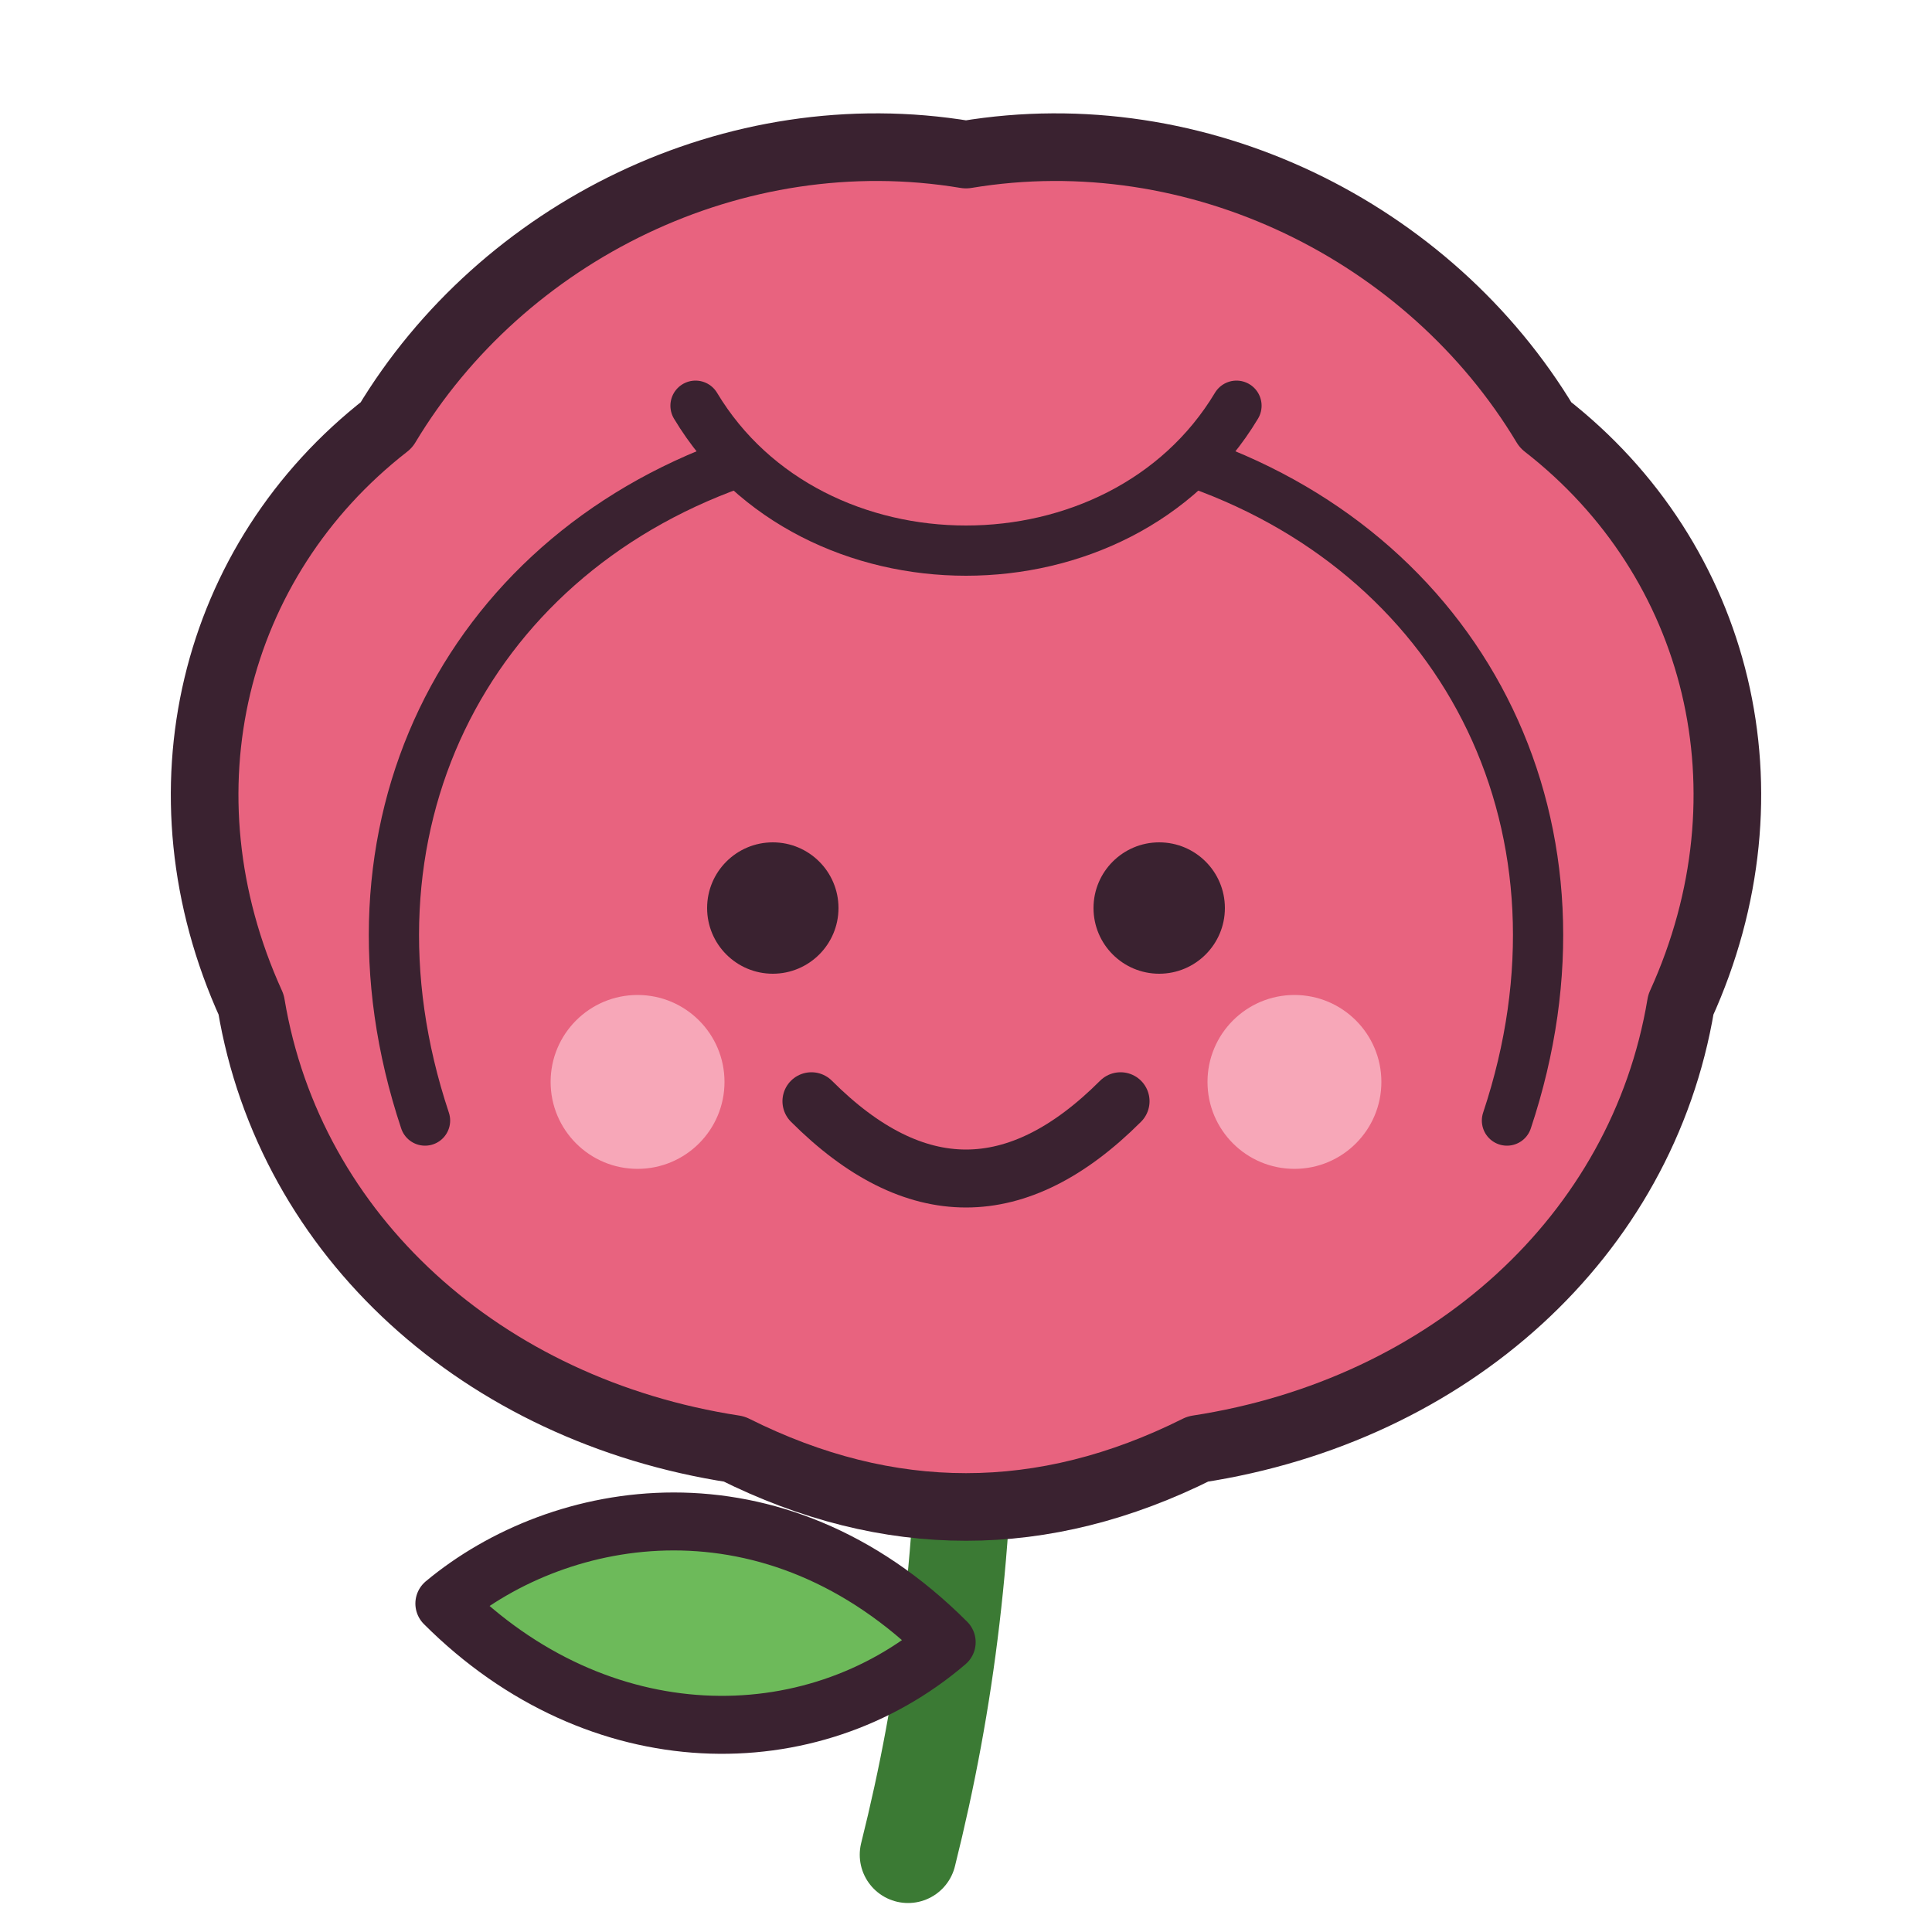
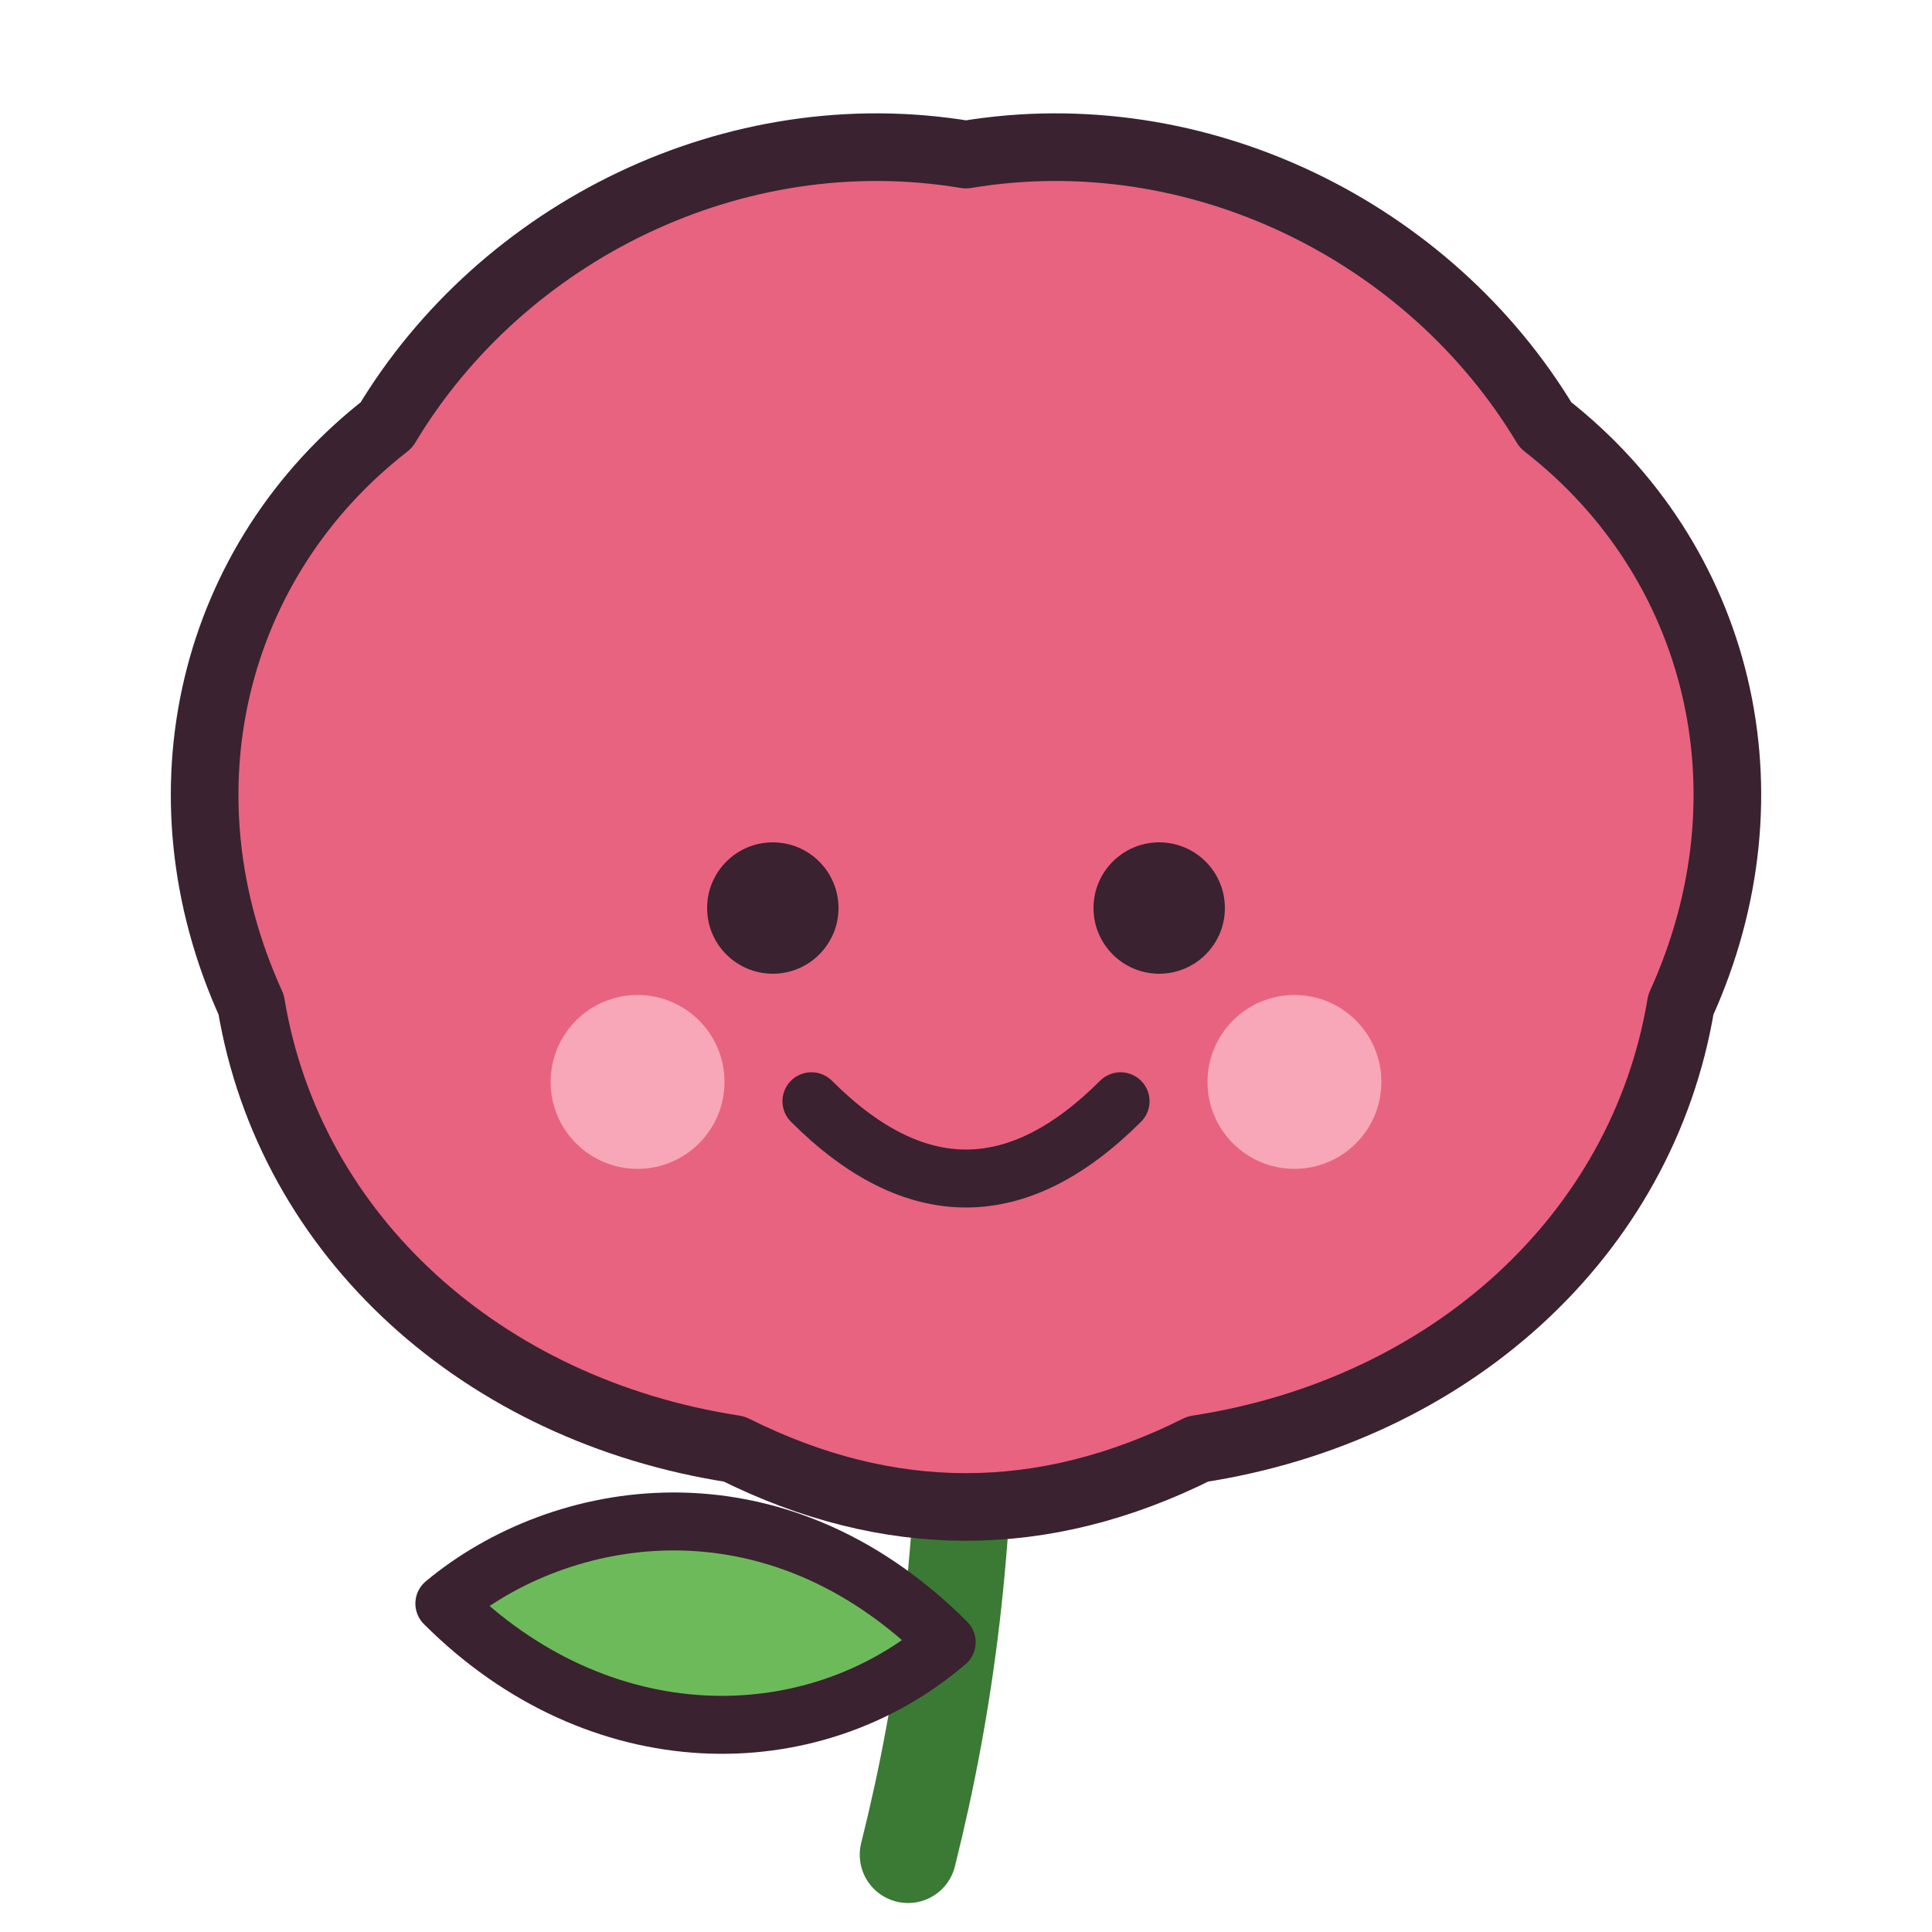
<svg xmlns="http://www.w3.org/2000/svg" viewBox="0 0 100 100" role="img" aria-label="Happy Rose logo">
  <path d="M50 70 C50 80 49 88 47 96" fill="none" stroke="#3B7A34" stroke-width="5" stroke-linecap="round" />
  <path d="M49 85 C40 76 29 78 23 83 C31 91 42 91 49 85 Z" fill="#6DBA5A" stroke="#3A2230" stroke-width="3" stroke-linejoin="round" />
  <path d="M50 8 C62 6 74 12 80 22 C89 29 92 41 87 52 C85 64 75 73 62 75 C54 79 46 79 38 75 C25 73 15 64 13 52 C8 41 11 29 20 22 C26 12 38 6 50 8 Z" fill="#E8637F" stroke="#3A2230" stroke-width="3.5" stroke-linejoin="round" />
-   <path d="M22 58 C17 43 24 29 38 24" fill="none" stroke="#3A2230" stroke-width="2.6" stroke-linecap="round" />
-   <path d="M78 58 C83 43 76 29 62 24" fill="none" stroke="#3A2230" stroke-width="2.6" stroke-linecap="round" />
-   <path d="M36 21 C42 31 58 31 64 21" fill="none" stroke="#3A2230" stroke-width="2.6" stroke-linecap="round" />
  <circle cx="33" cy="56" r="4.5" fill="#F7A7B8" />
  <circle cx="67" cy="56" r="4.5" fill="#F7A7B8" />
  <circle cx="40" cy="47" r="3.4" fill="#3A2230" />
  <circle cx="60" cy="47" r="3.4" fill="#3A2230" />
  <path d="M42 57 Q50 65 58 57" fill="none" stroke="#3A2230" stroke-width="3" stroke-linecap="round" />
</svg>
